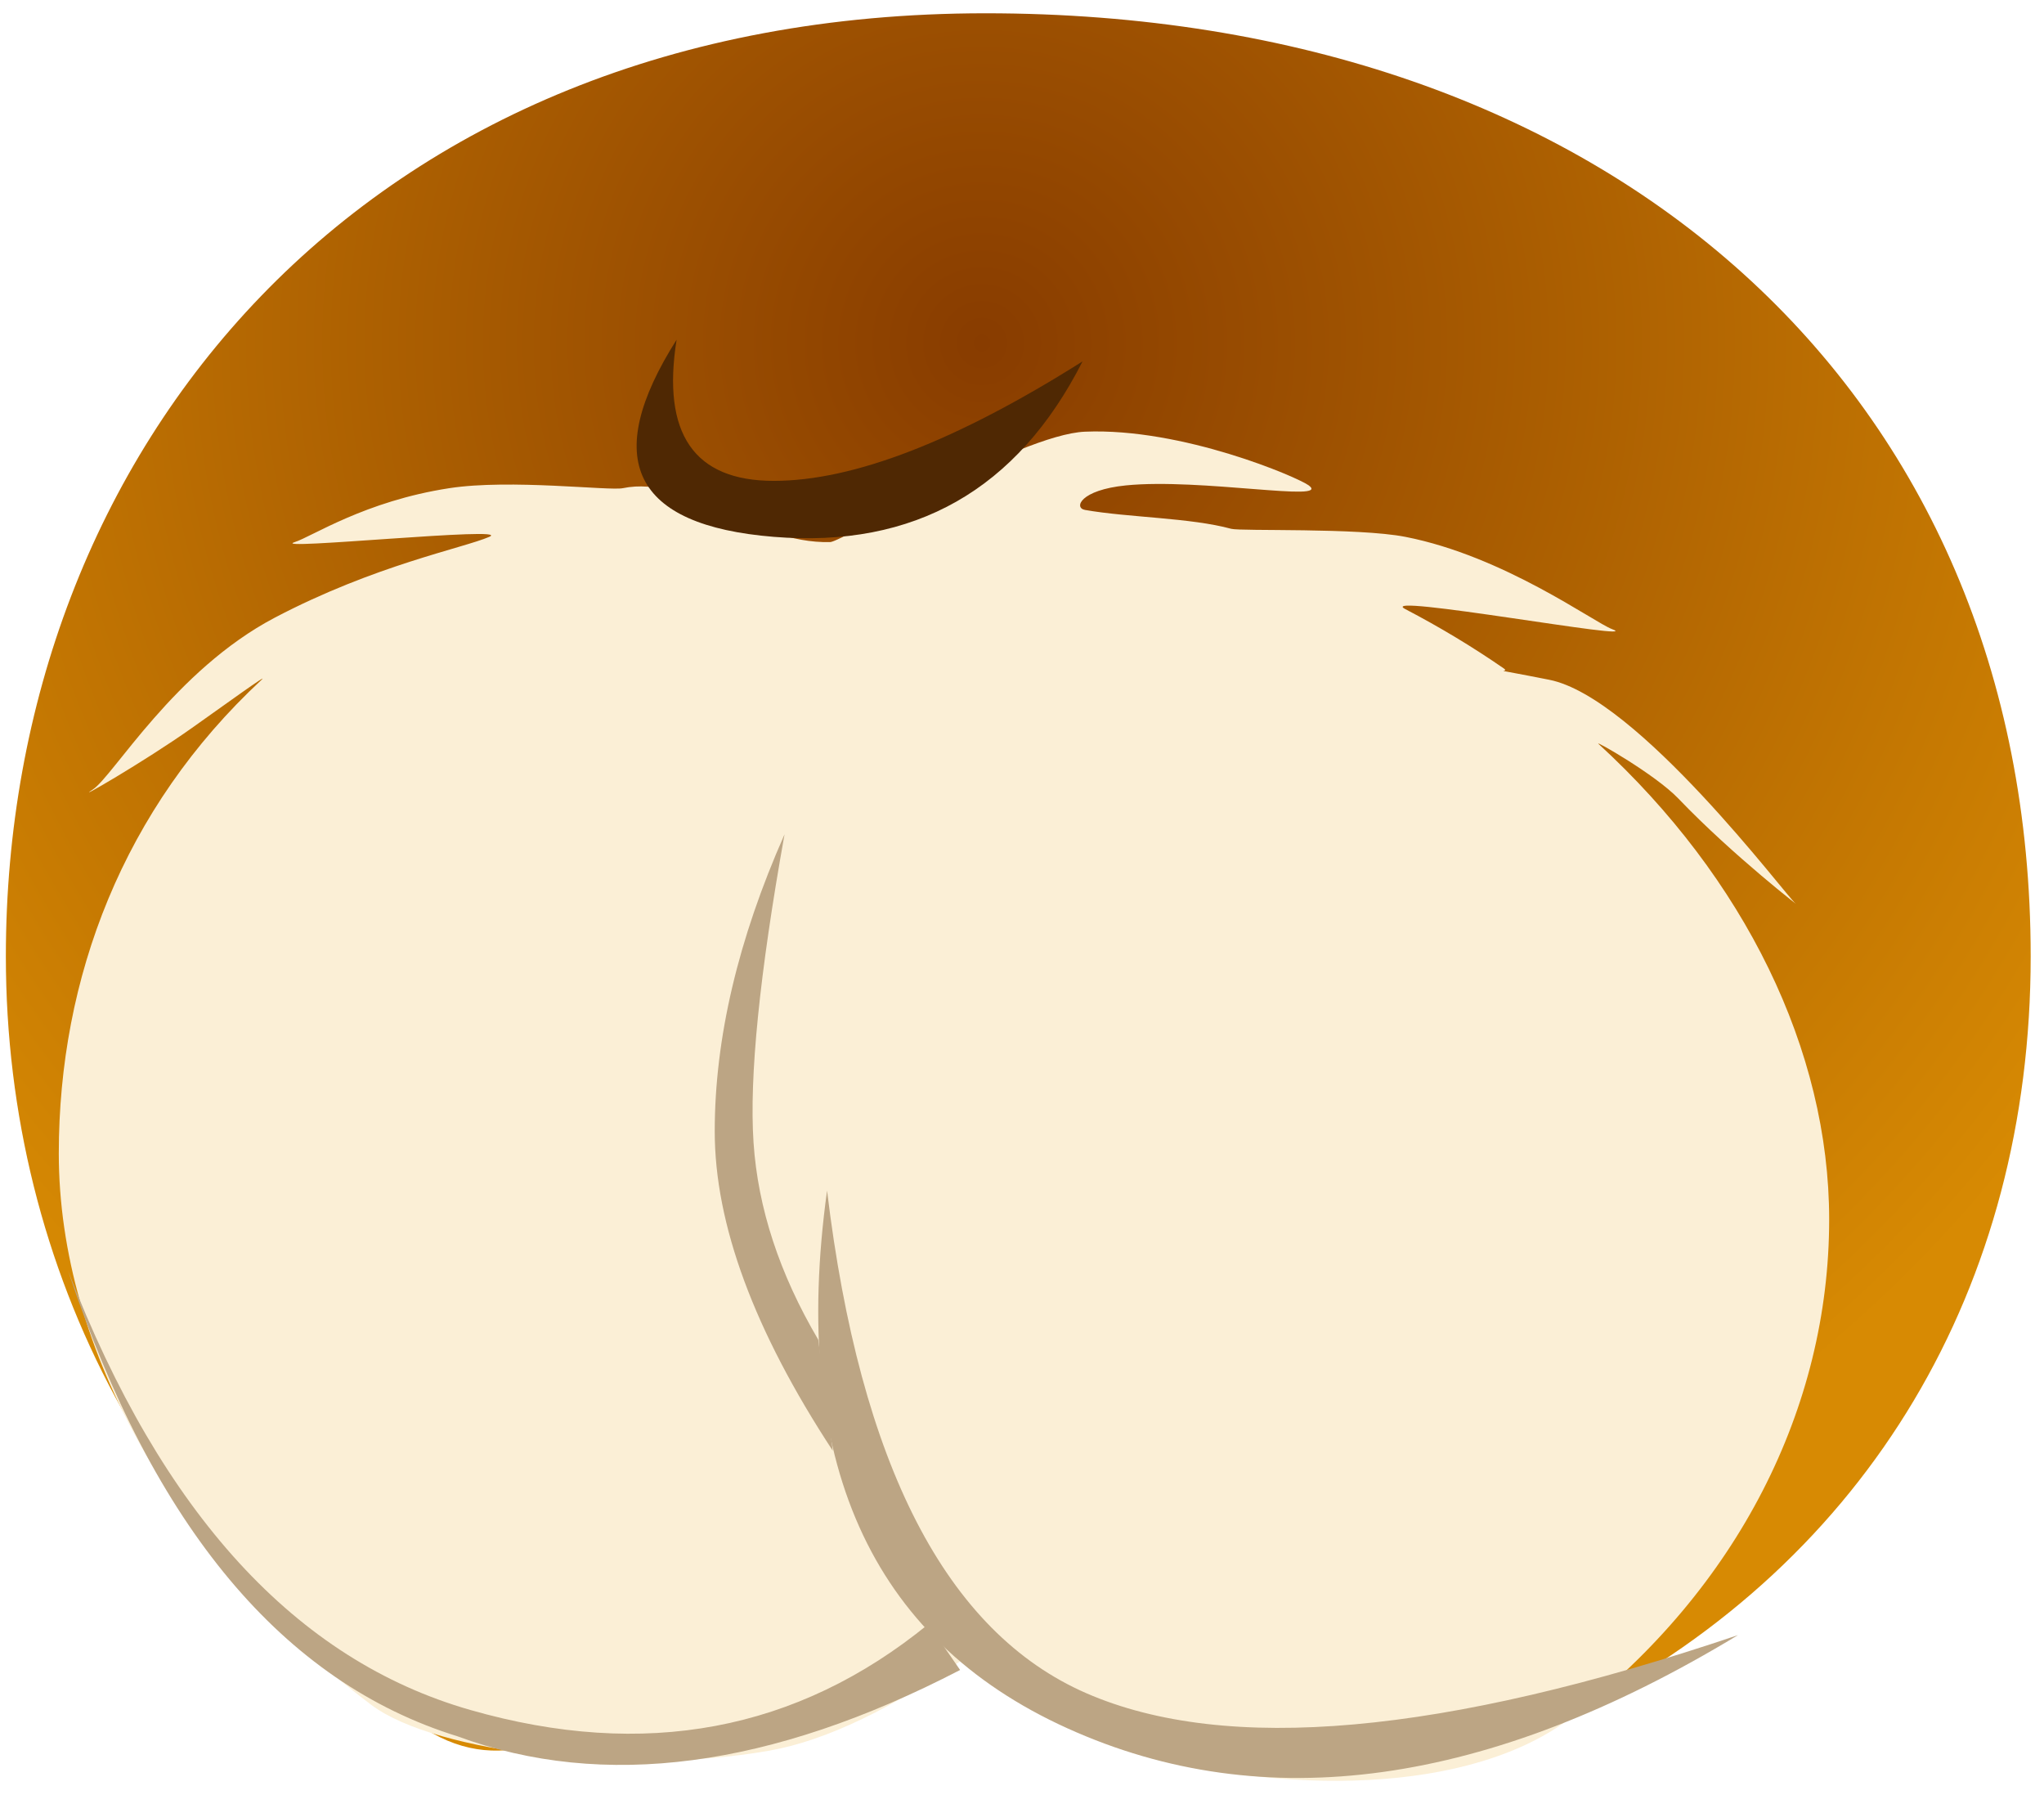
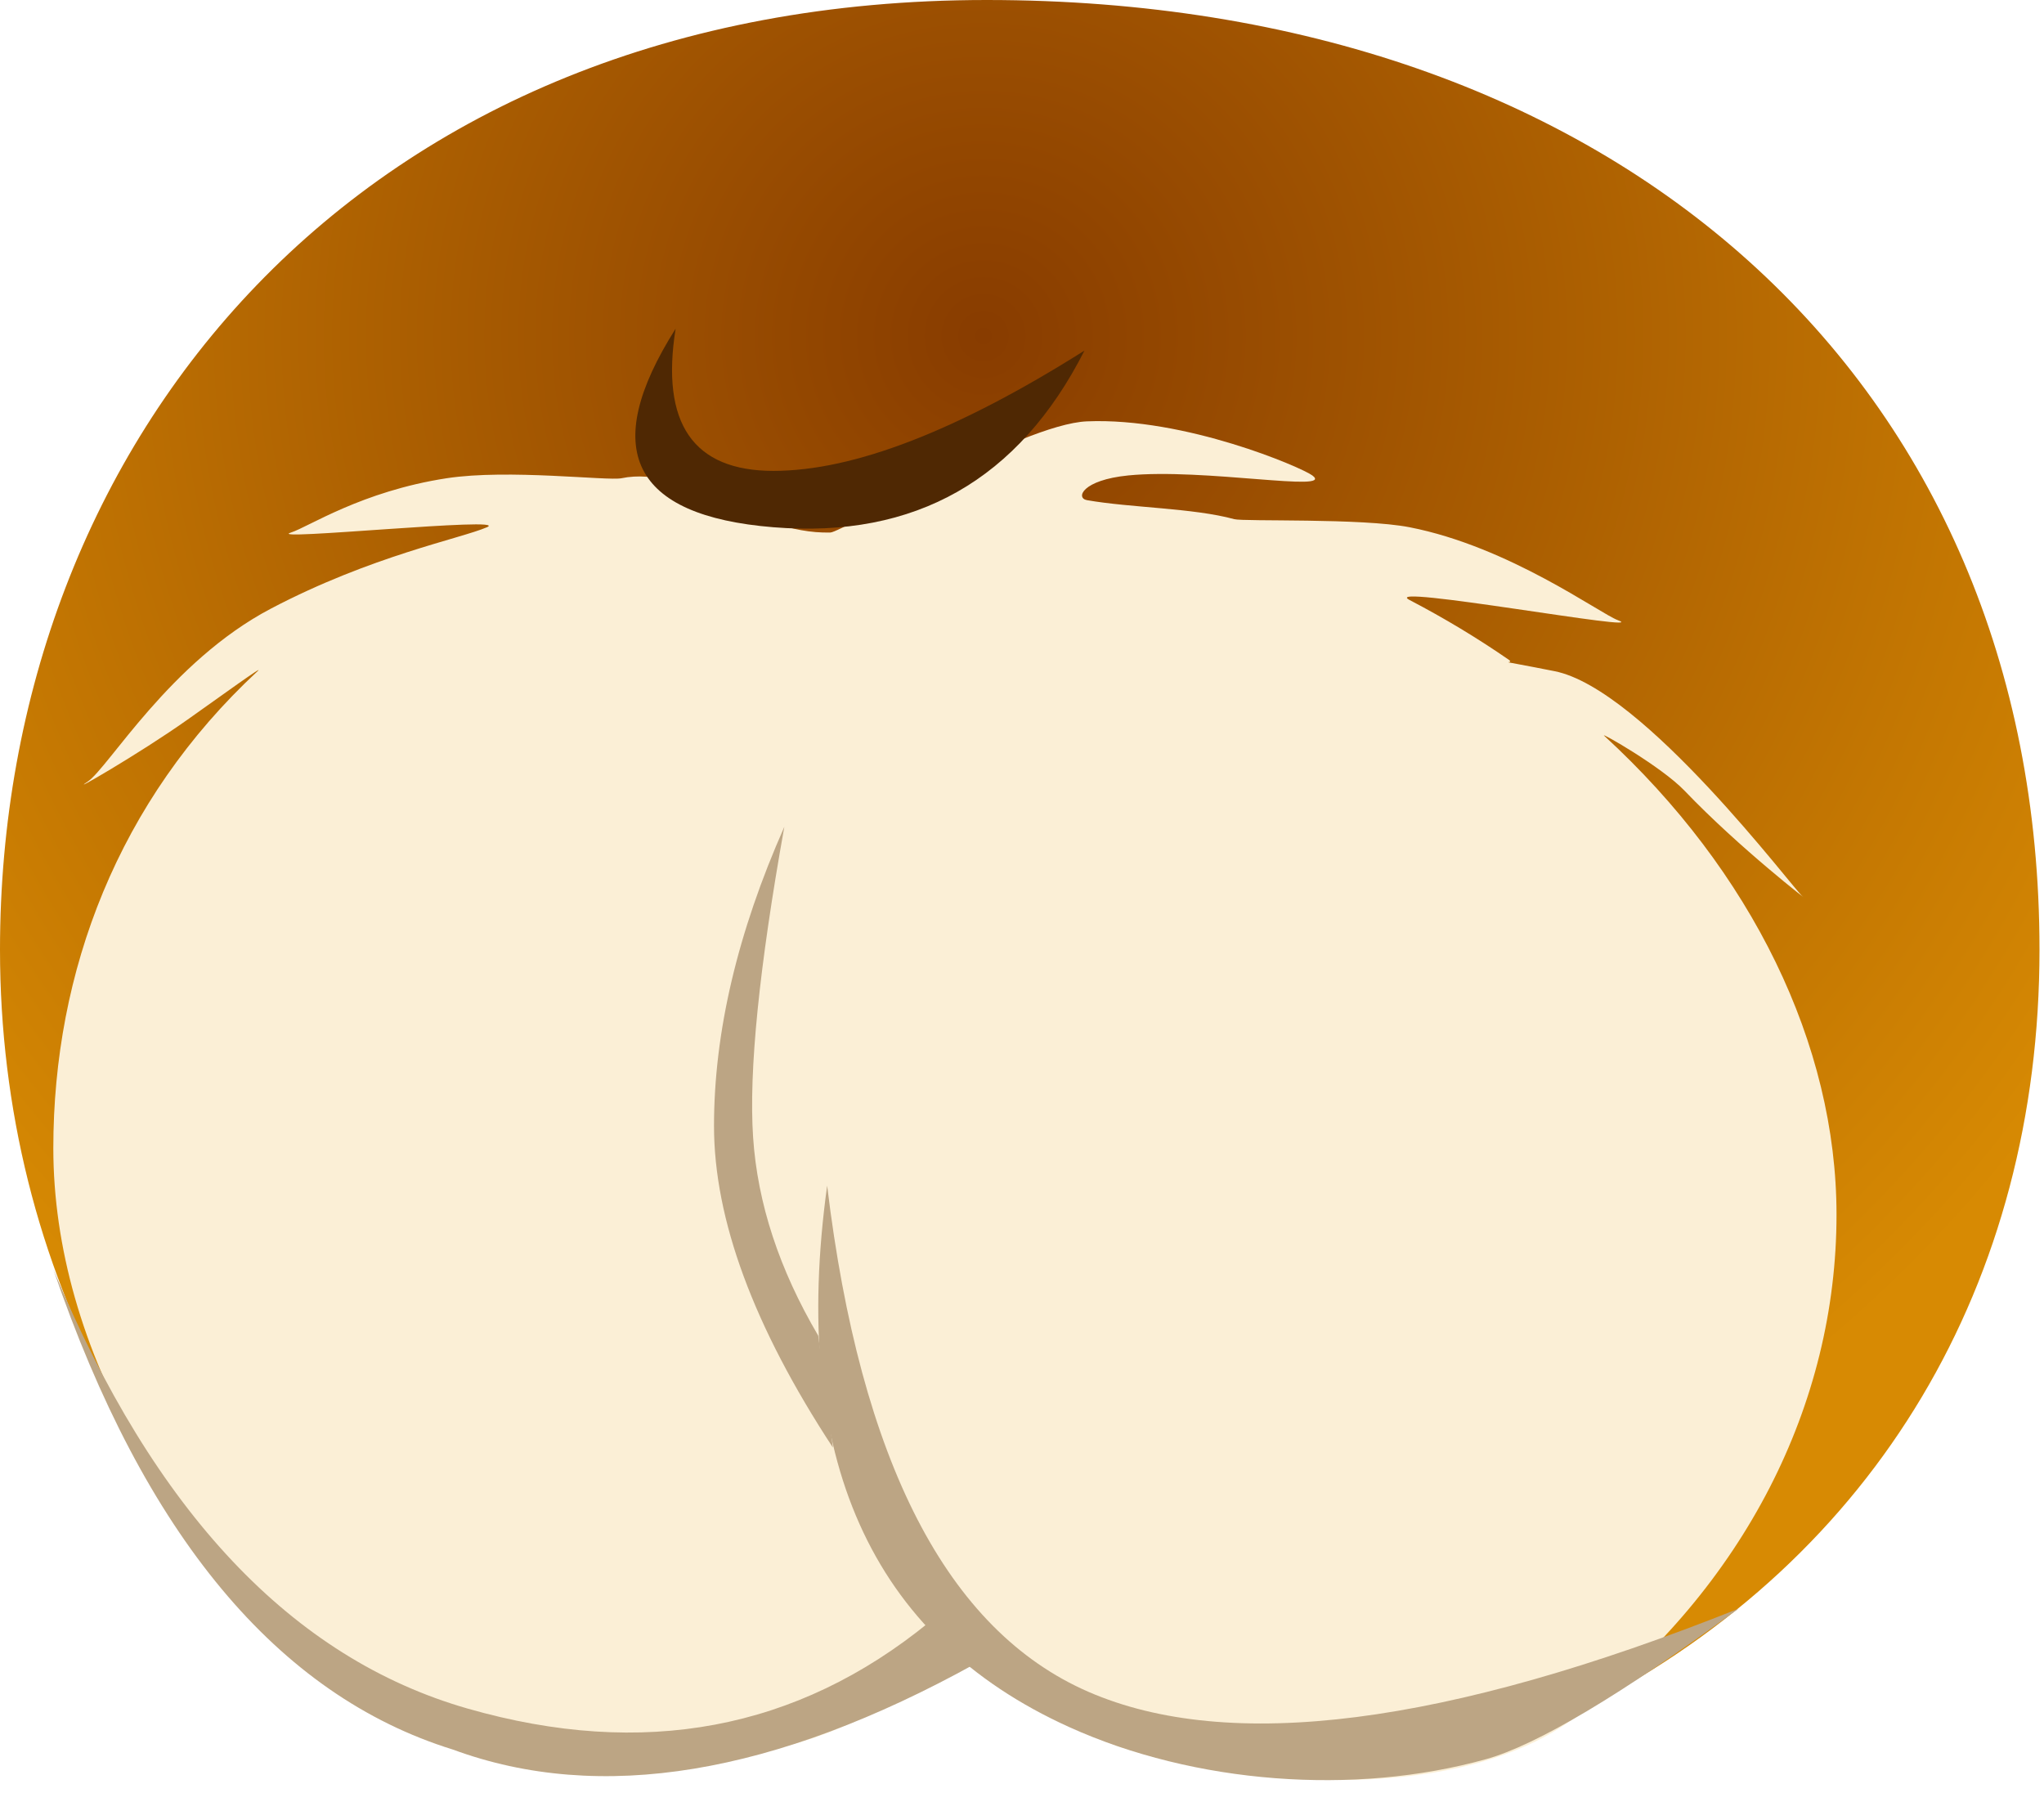
- <svg xmlns="http://www.w3.org/2000/svg" width="139px" height="122px" viewBox="0 0 139 122" version="1.1">
+ <svg xmlns="http://www.w3.org/2000/svg" width="138px" height="121px" viewBox="0 0 138 121" version="1.1">
  <defs>
    <radialGradient cx="48.393%" cy="18.799%" fx="48.393%" fy="18.799%" r="76.387%" gradientTransform="translate(0.483933,0.187989),scale(0.857845,1),rotate(92.25926),translate(-0.483933,-0.187989)" id="radialGradient-1">
      <stop stop-color="#883C00" offset="0%" />
      <stop stop-color="#D78A03" offset="100%" />
    </radialGradient>
  </defs>
  <g id="Page-1" stroke="none" stroke-width="1" fill="none" fill-rule="evenodd">
-     <g id="Artboard" transform="translate(-59, -101)">
-       <g id="Group" transform="translate(59.39838, 101.9031)">
-         <path d="M64.669,104.118 C79.301,104.118 96.859,120.562 107.125,115.256 C126.696,105.141 137.696,86.578 137.696,64.119 C137.696,25.735 109.146,1.13686838e-13 66.62,1.13686838e-13 C24.094,1.13686838e-13 9.9475983e-14,29.877 9.9475983e-14,64.119 C9.9475983e-14,85.573 10.333,105.07 28.51,116.64 C39.345,123.537 48.788,104.118 64.669,104.118 Z" id="Oval" fill="url(#radialGradient-1)" />
-         <path d="M65.599,111.559 C69.599,115.053 73.123,117.241 76.173,118.122 C86.665,121.152 99.606,121.187 106.55,115.793 C117.738,107.103 123.992,94.855 123.992,82.008 C123.992,70.509 118.251,58.797 108.303,49.67 C107.981,49.375 112.179,51.762 113.734,53.387 C117.484,57.309 122.365,61.052 121.692,60.512 C121.061,60.006 110.968,46.501 104.949,45.313 C100.309,44.397 102.394,44.909 101.87,44.547 C99.763,43.091 97.526,41.74 95.168,40.51 C92.962,39.36 111.74,42.797 109.231,41.872 C108.018,41.426 101.9,36.91 95.168,35.597 C91.934,34.966 83.966,35.224 83.332,35.051 C80.553,34.292 76.335,34.287 73.385,33.767 C72.617,33.632 73.043,32.413 76.173,32.099 C81.238,31.592 90.173,33.271 88.602,32.099 C87.87,31.554 80.014,28.17 73.385,28.447 C68.918,28.633 56.884,35.932 56.059,35.953 C50.696,36.084 46.43,31.366 41.957,32.288 C41.031,32.479 34.314,31.65 30.158,32.288 C24.402,33.171 20.806,35.588 19.645,35.953 C17.721,36.557 34.609,34.845 32.874,35.597 C31.109,36.362 25.103,37.513 18.29,41.091 C11.477,44.67 7.306,51.86 5.917,52.773 C4.449,53.739 9.373,50.913 12.661,48.585 C14.836,47.045 17.949,44.795 17.392,45.313 C7.982,54.051 3.6,65.574 3.6,77.52 C3.6,90.928 11.634,105.048 24.854,115.013 C29.271,118.342 42.627,119.778 51.934,118.122 C55.786,117.437 60.341,115.249 65.599,111.559 Z" id="Oval" fill="#FBEFD6" />
-         <path d="M62.735,109.522 L64.893,112.639 C52.041,119.305 40.645,120.808 30.708,117.147 C18.862,113.474 10.036,102.922 4.229,85.49 C10.613,102.009 19.73,111.964 31.579,115.356 C43.428,118.748 53.813,116.804 62.735,109.522 Z" id="Path-45" fill="#BCA584" />
-         <path d="M117.792,110.267 C100.797,120.564 85.592,122.675 72.179,116.599 C58.765,110.523 53.32,98.339 55.845,80.046 C58.086,98.685 63.963,110.076 73.477,114.219 C82.991,118.362 97.762,117.045 117.792,110.267 Z" id="Path-46" fill="#BCA584" />
-         <path d="M55.245,90.181 C52.609,85.705 51.142,81.237 50.845,76.777 C50.548,72.317 51.251,65.331 52.954,55.82 C49.789,62.969 48.206,69.701 48.206,76.017 C48.206,82.332 50.881,89.571 56.233,97.733 L55.245,90.181 Z" id="Path-47" fill="#BCA584" />
-         <path d="M45.613,22.194 C44.597,28.592 46.8,31.791 52.219,31.791 C57.639,31.791 64.638,29.083 73.218,23.669 C68.79,32.397 61.791,36.373 52.219,35.597 C42.647,34.821 40.445,30.353 45.613,22.194 Z" id="Path-48" fill="#4F2803" />
-       </g>
+     <g id="Group">
+       <path d="M64.669,104.118 C79.301,104.118 96.859,120.562 107.125,115.256 C126.696,105.141 137.696,86.578 137.696,64.119 C137.696,25.735 109.146,1.13686838e-13 66.62,1.13686838e-13 C24.094,1.13686838e-13 9.9475983e-14,29.877 9.9475983e-14,64.119 C9.9475983e-14,85.573 10.333,105.07 28.51,116.64 C39.345,123.537 48.788,104.118 64.669,104.118 Z" id="Oval" fill="url(#radialGradient-1)" />
+       <path d="M65.599,111.559 C69.599,115.053 73.123,117.241 76.173,118.122 C86.665,121.152 99.606,121.187 106.55,115.793 C117.738,107.103 123.992,94.855 123.992,82.008 C123.992,70.509 118.251,58.797 108.303,49.67 C107.981,49.375 112.179,51.762 113.734,53.387 C117.484,57.309 122.365,61.052 121.692,60.512 C121.061,60.006 110.968,46.501 104.949,45.313 C100.309,44.397 102.394,44.909 101.87,44.547 C99.763,43.091 97.526,41.74 95.168,40.51 C92.962,39.36 111.74,42.797 109.231,41.872 C108.018,41.426 101.9,36.91 95.168,35.597 C91.934,34.966 83.966,35.224 83.332,35.051 C80.553,34.292 76.335,34.287 73.385,33.767 C72.617,33.632 73.043,32.413 76.173,32.099 C81.238,31.592 90.173,33.271 88.602,32.099 C87.87,31.554 80.014,28.17 73.385,28.447 C68.918,28.633 56.884,35.932 56.059,35.953 C50.696,36.084 46.43,31.366 41.957,32.288 C41.031,32.479 34.314,31.65 30.158,32.288 C24.402,33.171 20.806,35.588 19.645,35.953 C17.721,36.557 34.609,34.845 32.874,35.597 C31.109,36.362 25.103,37.513 18.29,41.091 C11.477,44.67 7.306,51.86 5.917,52.773 C4.449,53.739 9.373,50.913 12.661,48.585 C14.836,47.045 17.949,44.795 17.392,45.313 C7.982,54.051 3.6,65.574 3.6,77.52 C3.6,90.928 11.634,105.048 24.854,115.013 C29.271,118.342 42.627,119.778 51.934,118.122 C55.786,117.437 60.341,115.249 65.599,111.559 Z" id="Oval" fill="#FBEFD6" />
+       <path d="M62.735,109.522 L65.888,112.303 C52.286,119.843 40.516,121.783 30.579,118.122 C18.733,114.449 9.74,103.642 3.6,85.701 C10.404,102.079 19.73,111.964 31.579,115.356 C43.428,118.748 53.813,116.804 62.735,109.522 Z" id="Path-45" fill="#BCA584" />
+       <path d="M117.365,108.614 C109.442,114.431 103.755,117.818 100.303,118.777 C91.412,121.246 80.656,120.439 72.179,116.599 C58.765,110.523 53.32,98.339 55.845,80.046 C58.086,98.685 63.963,110.076 73.477,114.219 C82.991,118.362 97.62,116.494 117.365,108.614 Z" id="Path-46" fill="#BCA584" />
+       <path d="M55.245,90.181 C52.609,85.705 51.142,81.237 50.845,76.777 C50.548,72.317 51.251,65.331 52.954,55.82 C49.789,62.969 48.206,69.701 48.206,76.017 C48.206,82.332 50.881,89.571 56.233,97.733 L55.245,90.181 Z" id="Path-47" fill="#BCA584" />
+       <path d="M45.613,22.194 C44.597,28.592 46.8,31.791 52.219,31.791 C57.639,31.791 64.638,29.083 73.218,23.669 C68.79,32.397 61.791,36.373 52.219,35.597 C42.647,34.821 40.445,30.353 45.613,22.194 Z" id="Path-48" fill="#4F2803" />
    </g>
  </g>
</svg>
